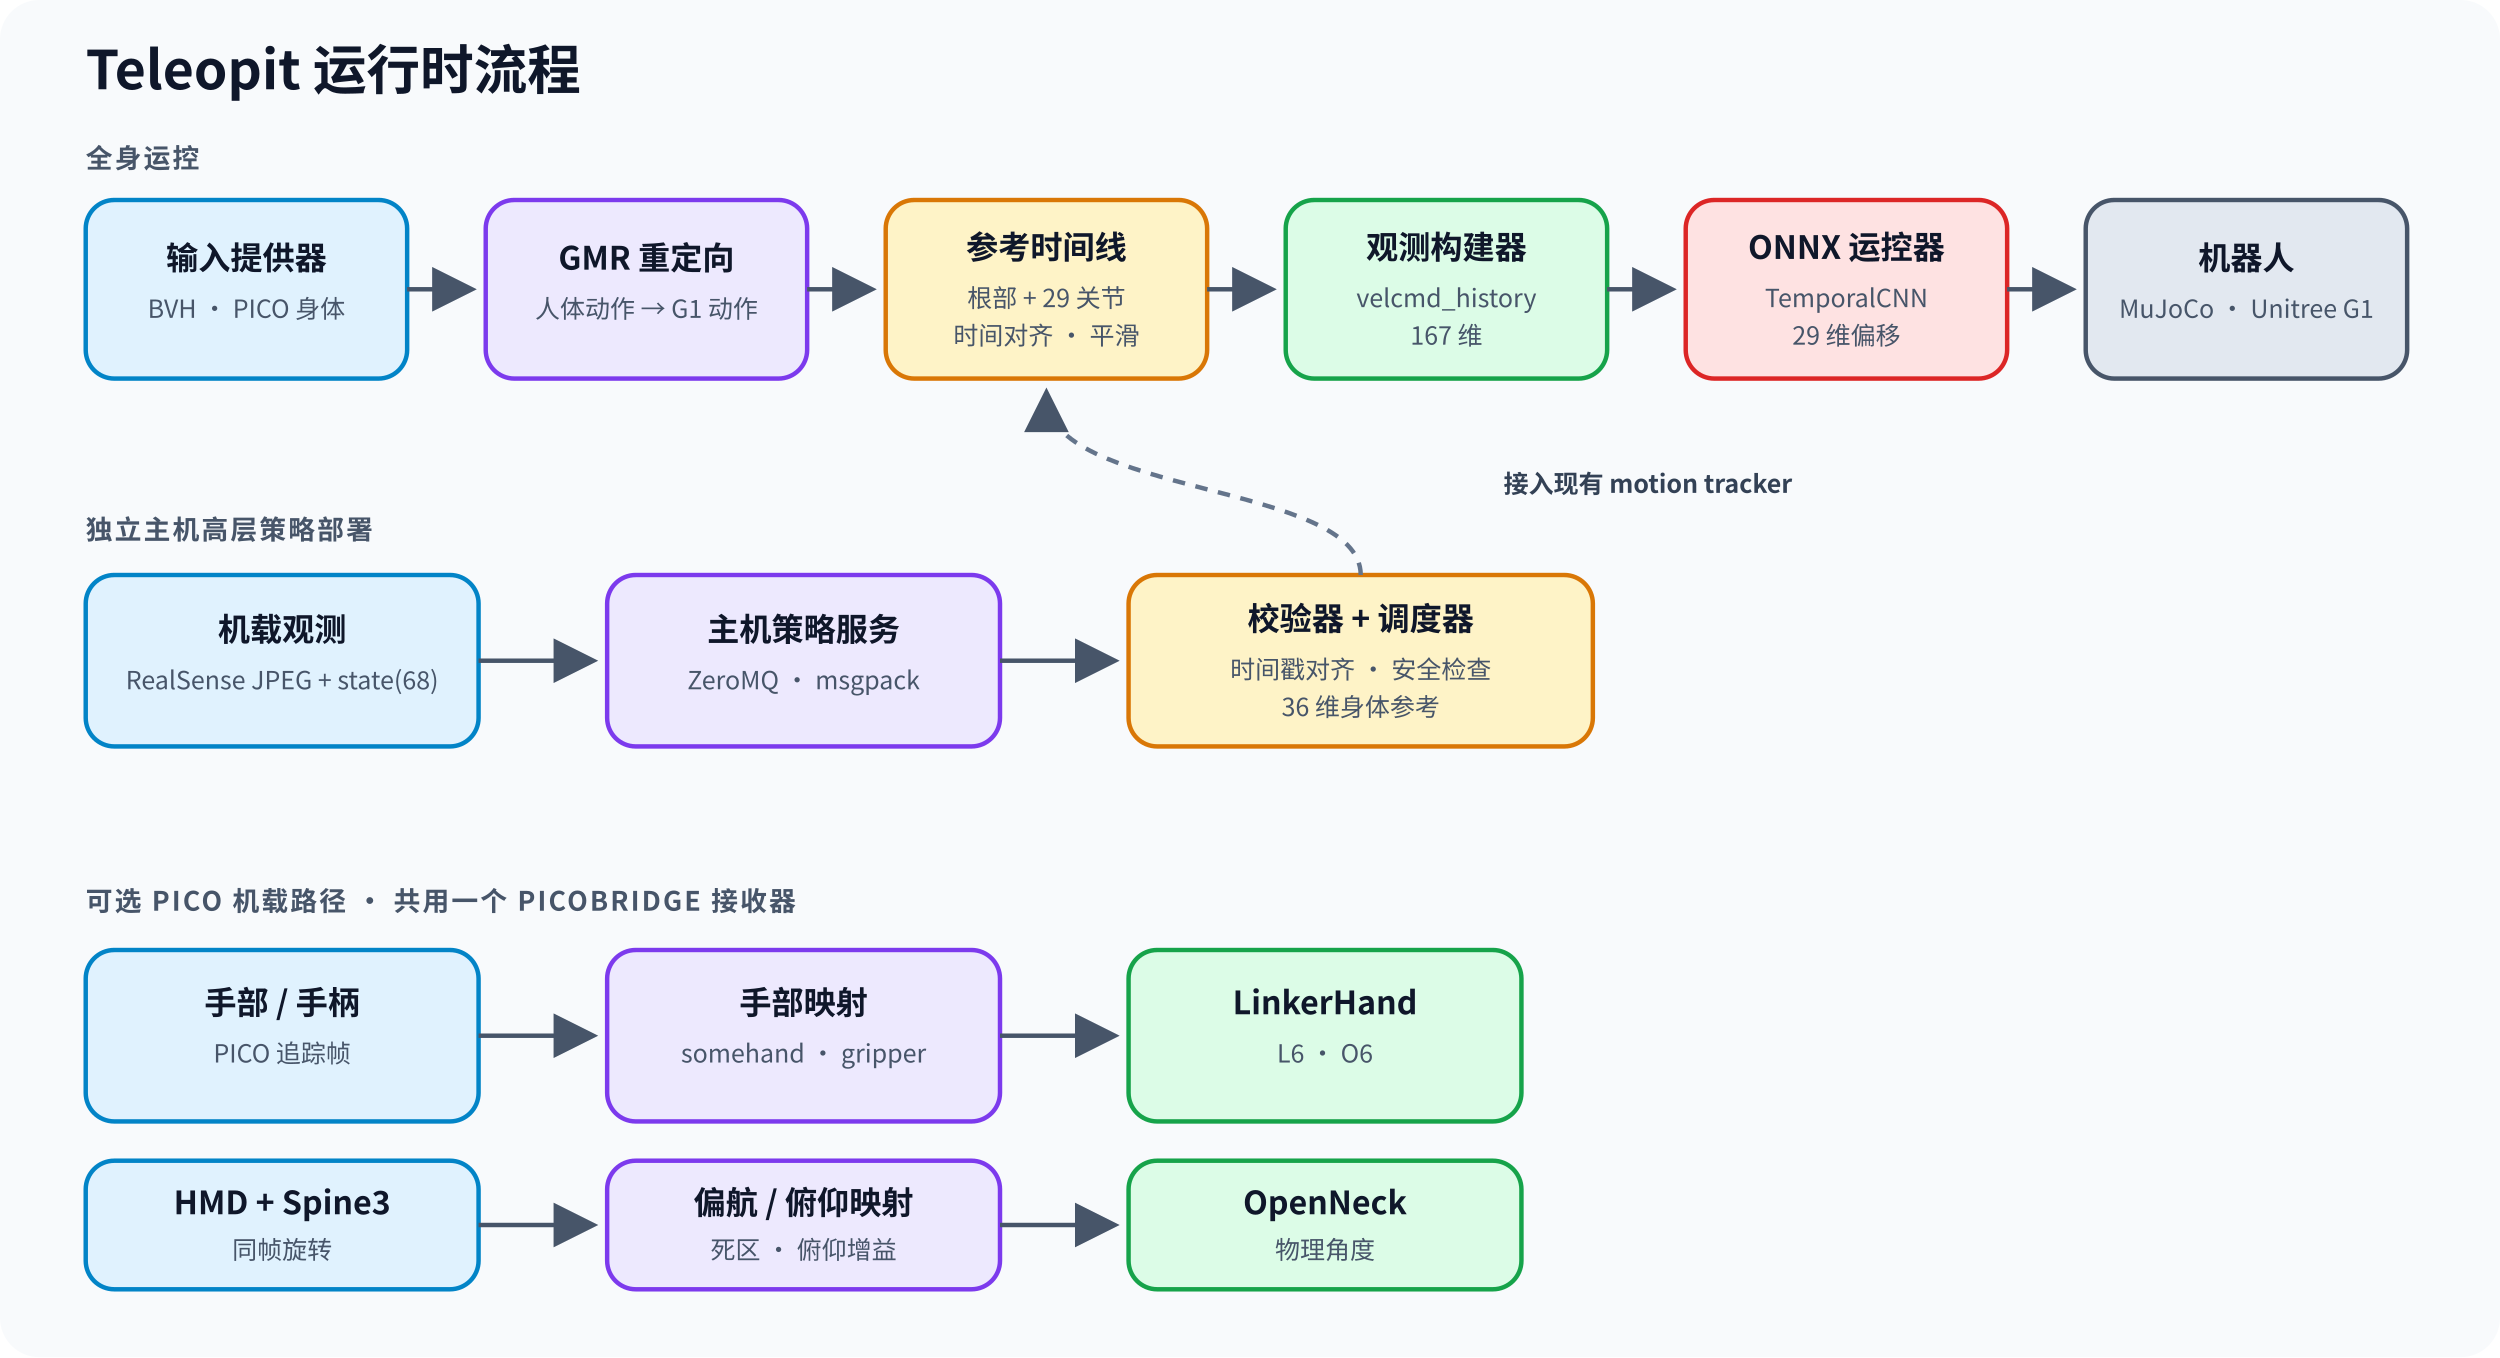
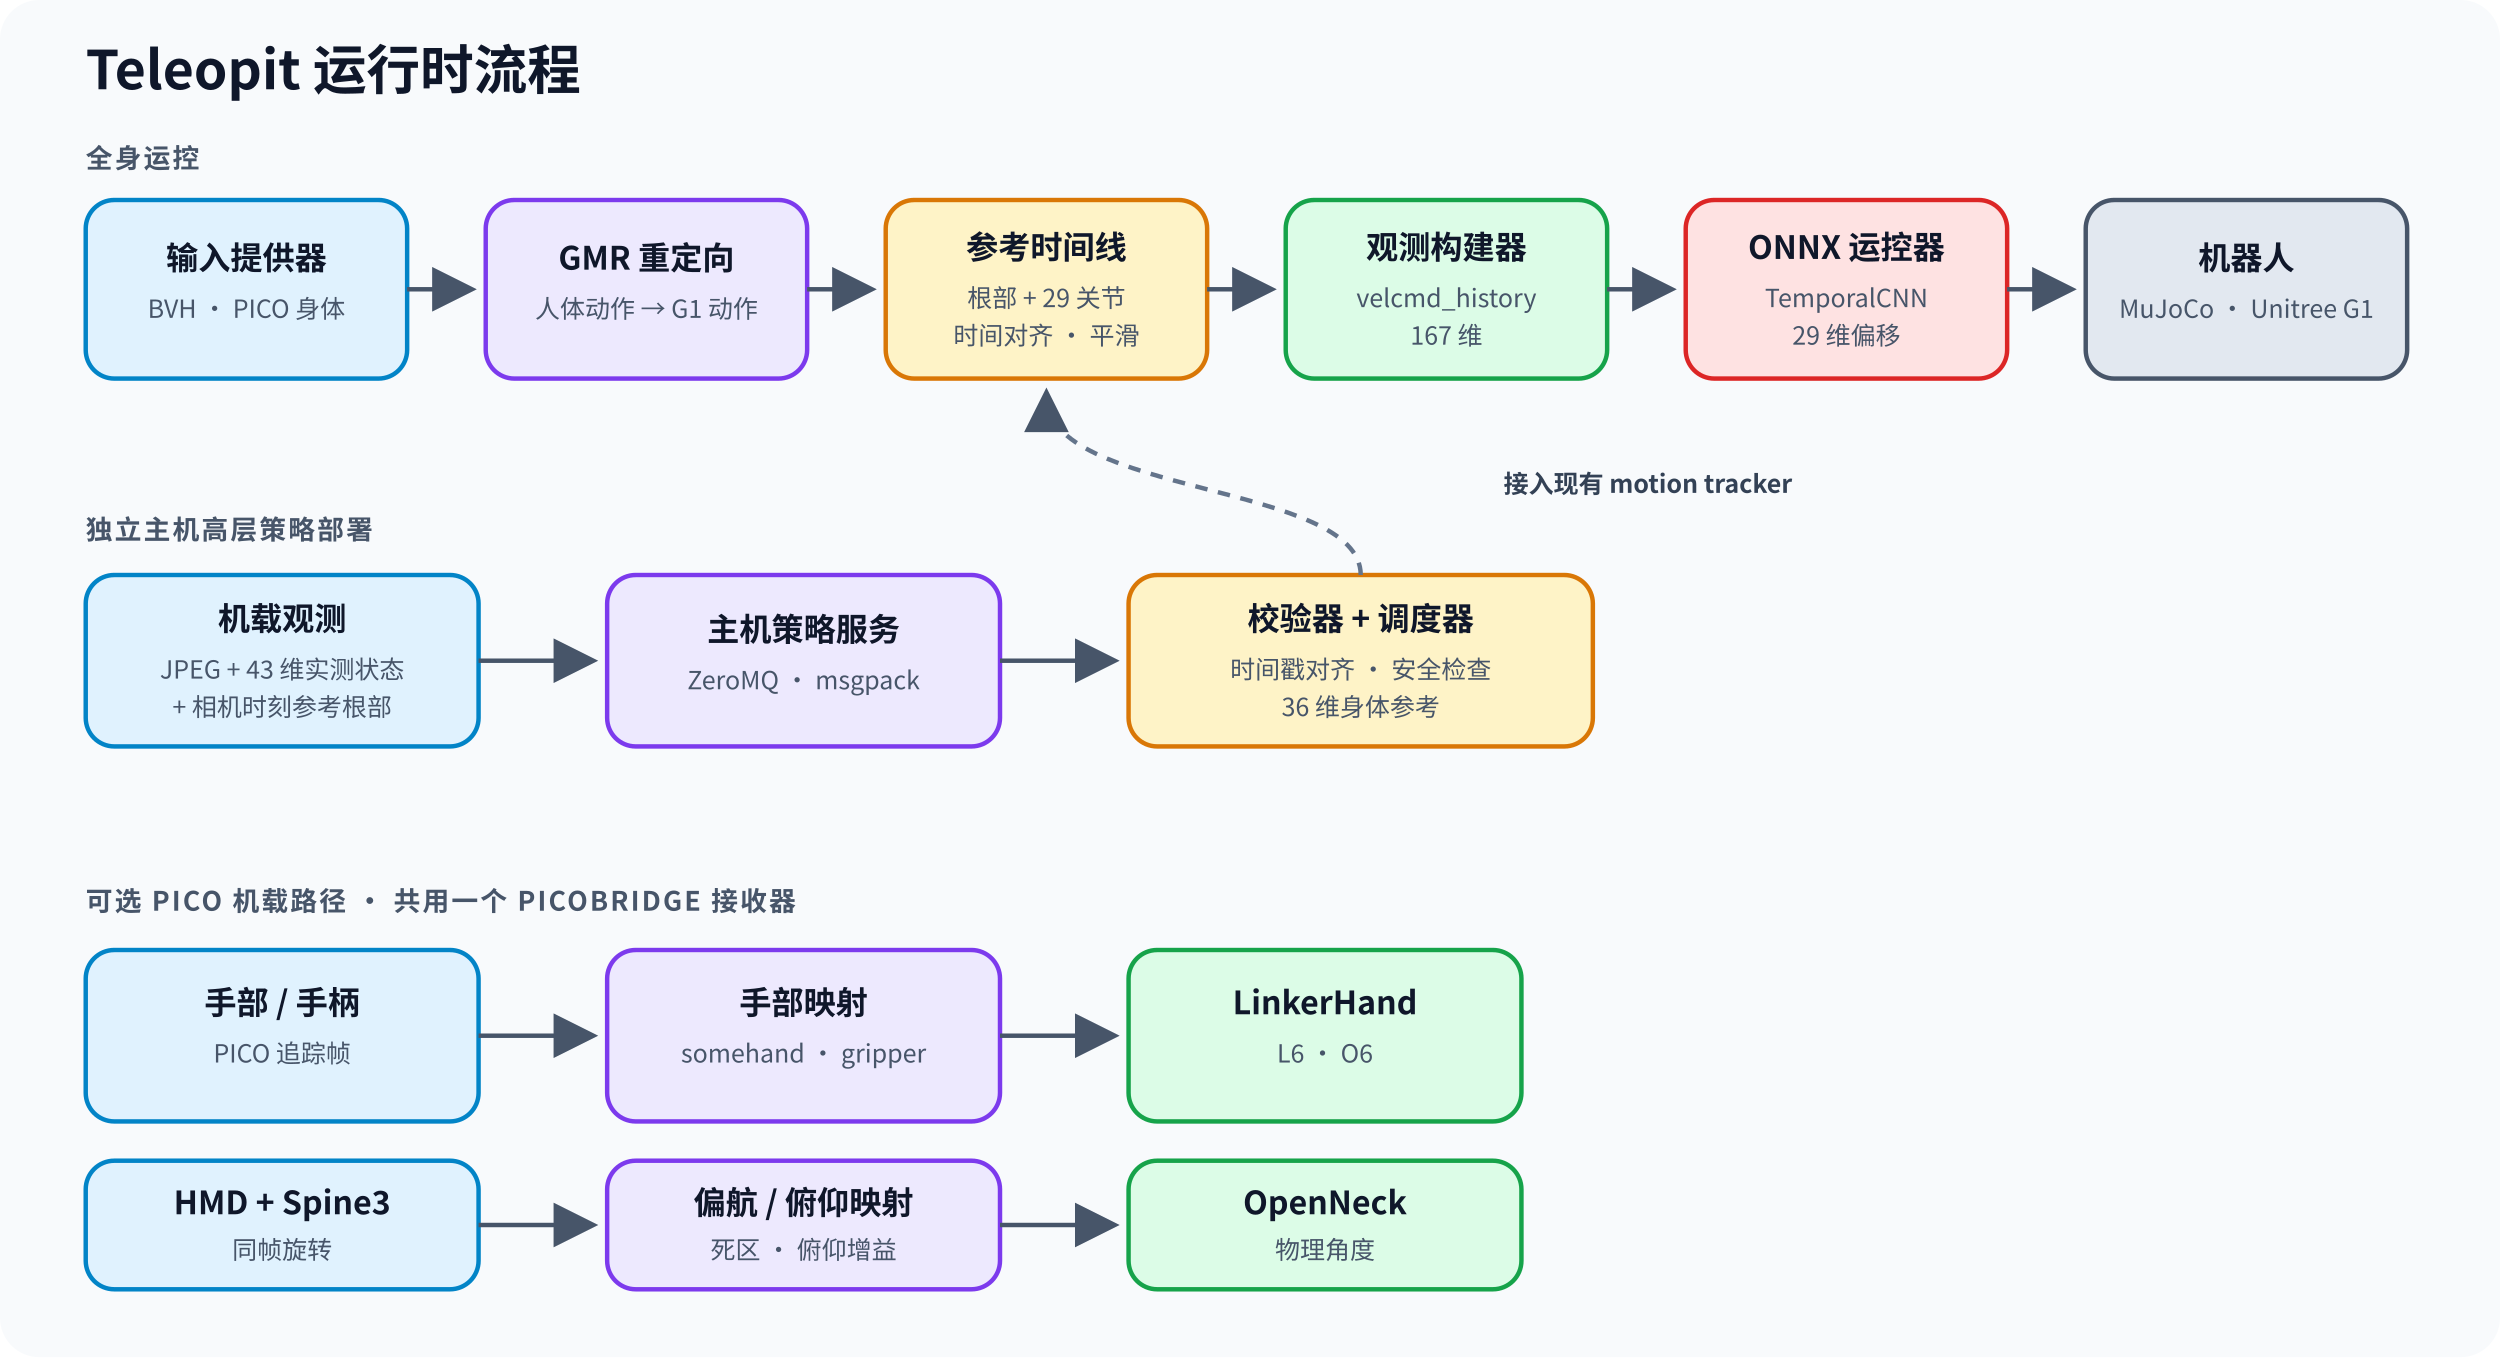
<svg xmlns="http://www.w3.org/2000/svg" width="1400" height="760" viewBox="0 0 1400 760" role="img" aria-labelledby="title desc">
  <defs>
    <marker id="arrow" markerWidth="10" markerHeight="10" refX="8" refY="5" orient="auto">
      <path d="M0,0 L10,5 L0,10 Z" fill="#475569" />
    </marker>
    <style>
      text { font-family: "Noto Sans CJK SC", "Microsoft YaHei", Inter, Arial, sans-serif; }
      .title { font-size: 30px; font-weight: 700; fill: #0f172a; }
      .lane { font-size: 15px; font-weight: 700; fill: #475569; letter-spacing: .08em; }
      .box-title { font-size: 18px; font-weight: 700; fill: #0f172a; }
      .copy { font-size: 14px; fill: #475569; }
      .note { font-size: 14px; font-weight: 600; fill: #334155; }
      .arrow { fill: none; stroke: #475569; stroke-width: 2.5; marker-end: url(#arrow); }
      .branch { fill: none; stroke: #64748b; stroke-width: 2.5; stroke-dasharray: 7 6; marker-end: url(#arrow); }
    </style>
  </defs>
  <rect width="1400" height="760" rx="22" fill="#f8fafc" />
  <text x="48" y="50" class="title">Teleopit 运行时流程</text>
  <text x="48" y="94" class="lane">全身运控</text>
  <rect x="48" y="112" width="180" height="100" rx="16" fill="#e0f2fe" stroke="#0284c7" stroke-width="2.5" />
  <text x="138" y="151" class="box-title" text-anchor="middle">输入提供器</text>
  <text x="138" y="178" class="copy" text-anchor="middle">BVH · PICO 身体</text>
  <rect x="272" y="112" width="180" height="100" rx="16" fill="#ede9fe" stroke="#7c3aed" stroke-width="2.5" />
  <text x="362" y="151" class="box-title" text-anchor="middle">GMR 重定向</text>
  <text x="362" y="178" class="copy" text-anchor="middle">人体动作 → G1 动作</text>
  <rect x="496" y="112" width="180" height="100" rx="16" fill="#fef3c7" stroke="#d97706" stroke-width="2.5" />
  <text x="586" y="145" class="box-title" text-anchor="middle">参考时间线</text>
  <text x="586" y="172" class="copy" text-anchor="middle">根部 + 29 关节</text>
  <text x="586" y="193" class="copy" text-anchor="middle">时间对齐 · 平滑</text>
  <rect x="720" y="112" width="180" height="100" rx="16" fill="#dcfce7" stroke="#16a34a" stroke-width="2.5" />
  <text x="810" y="145" class="box-title" text-anchor="middle">观测构建器</text>
  <text x="810" y="172" class="copy" text-anchor="middle">velcmd_history</text>
  <text x="810" y="193" class="copy" text-anchor="middle">167 维</text>
  <rect x="944" y="112" width="180" height="100" rx="16" fill="#fee2e2" stroke="#dc2626" stroke-width="2.5" />
  <text x="1034" y="145" class="box-title" text-anchor="middle">ONNX 运控器</text>
  <text x="1034" y="172" class="copy" text-anchor="middle">TemporalCNN</text>
  <text x="1034" y="193" class="copy" text-anchor="middle">29 维偏移</text>
  <rect x="1168" y="112" width="180" height="100" rx="16" fill="#e2e8f0" stroke="#475569" stroke-width="2.5" />
  <text x="1258" y="151" class="box-title" text-anchor="middle">机器人</text>
  <text x="1258" y="178" class="copy" text-anchor="middle">MuJoCo · Unitree G1</text>
  <path d="M228 162 L262 162" class="arrow" />
  <path d="M452 162 L486 162" class="arrow" />
  <path d="M676 162 L710 162" class="arrow" />
  <path d="M900 162 L934 162" class="arrow" />
  <path d="M1124 162 L1158 162" class="arrow" />
  <text x="48" y="302" class="lane">独立主机高层策略部署</text>
  <rect x="48" y="322" width="220" height="96" rx="16" fill="#e0f2fe" stroke="#0284c7" stroke-width="2.5" />
-   <text x="158" y="359" class="box-title" text-anchor="middle">机载观测</text>
-   <text x="158" y="386" class="copy" text-anchor="middle">RealSense JPEG + state(68)</text>
+   <text x="158" y="353" class="box-title" text-anchor="middle">机载观测</text>
+   <text x="158" y="380" class="copy" text-anchor="middle">JPEG + 43 维实测状态</text>
+   <text x="158" y="401" class="copy" text-anchor="middle">+ 相机时刻参考根部</text>
  <rect x="340" y="322" width="220" height="96" rx="16" fill="#ede9fe" stroke="#7c3aed" stroke-width="2.5" />
  <text x="450" y="359" class="box-title" text-anchor="middle">主机策略服务</text>
  <text x="450" y="386" class="copy" text-anchor="middle">ZeroMQ · msgpack</text>
  <rect x="632" y="322" width="260" height="96" rx="16" fill="#fef3c7" stroke="#d97706" stroke-width="2.5" />
  <text x="762" y="353" class="box-title" text-anchor="middle">校验器 + 调度器</text>
  <text x="762" y="380" class="copy" text-anchor="middle">时间戳对齐 · 安全检查</text>
  <text x="762" y="401" class="copy" text-anchor="middle">36 维身体参考</text>
  <path d="M268 370 L330 370" class="arrow" />
  <path d="M560 370 L622 370" class="arrow" />
  <path d="M762 322 C762 270 586 278 586 222" class="branch" />
  <text x="842" y="276" class="note">接入现有 motion tracker</text>
  <text x="48" y="510" class="lane">可选 PICO 机载路径 · 共用一个 PICOBRIDGE 接收器</text>
  <rect x="48" y="532" width="220" height="96" rx="16" fill="#e0f2fe" stroke="#0284c7" stroke-width="2.5" />
  <text x="158" y="568" class="box-title" text-anchor="middle">手部 / 手柄</text>
  <text x="158" y="595" class="copy" text-anchor="middle">PICO 追踪帧</text>
  <rect x="340" y="532" width="220" height="96" rx="16" fill="#ede9fe" stroke="#7c3aed" stroke-width="2.5" />
  <text x="450" y="568" class="box-title" text-anchor="middle">手部映射</text>
  <text x="450" y="595" class="copy" text-anchor="middle">somehand · gripper</text>
  <rect x="632" y="532" width="220" height="96" rx="16" fill="#dcfce7" stroke="#16a34a" stroke-width="2.5" />
  <text x="742" y="568" class="box-title" text-anchor="middle">LinkerHand</text>
  <text x="742" y="595" class="copy" text-anchor="middle">L6 · O6</text>
  <path d="M268 580 L330 580" class="arrow" />
  <path d="M560 580 L622 580" class="arrow" />
  <rect x="48" y="650" width="220" height="72" rx="16" fill="#e0f2fe" stroke="#0284c7" stroke-width="2.5" />
  <text x="158" y="680" class="box-title" text-anchor="middle">HMD + Spine3</text>
  <text x="158" y="705" class="copy" text-anchor="middle">同帧旋转</text>
  <rect x="340" y="650" width="220" height="72" rx="16" fill="#ede9fe" stroke="#7c3aed" stroke-width="2.5" />
  <text x="450" y="680" class="box-title" text-anchor="middle">偏航 / 俯仰映射</text>
  <text x="450" y="705" class="copy" text-anchor="middle">死区 · 俯仰增益</text>
  <rect x="632" y="650" width="220" height="72" rx="16" fill="#dcfce7" stroke="#16a34a" stroke-width="2.5" />
  <text x="742" y="680" class="box-title" text-anchor="middle">OpenNeck</text>
  <text x="742" y="705" class="copy" text-anchor="middle">物理角度</text>
  <path d="M268 686 L330 686" class="arrow" />
  <path d="M560 686 L622 686" class="arrow" />
</svg>
